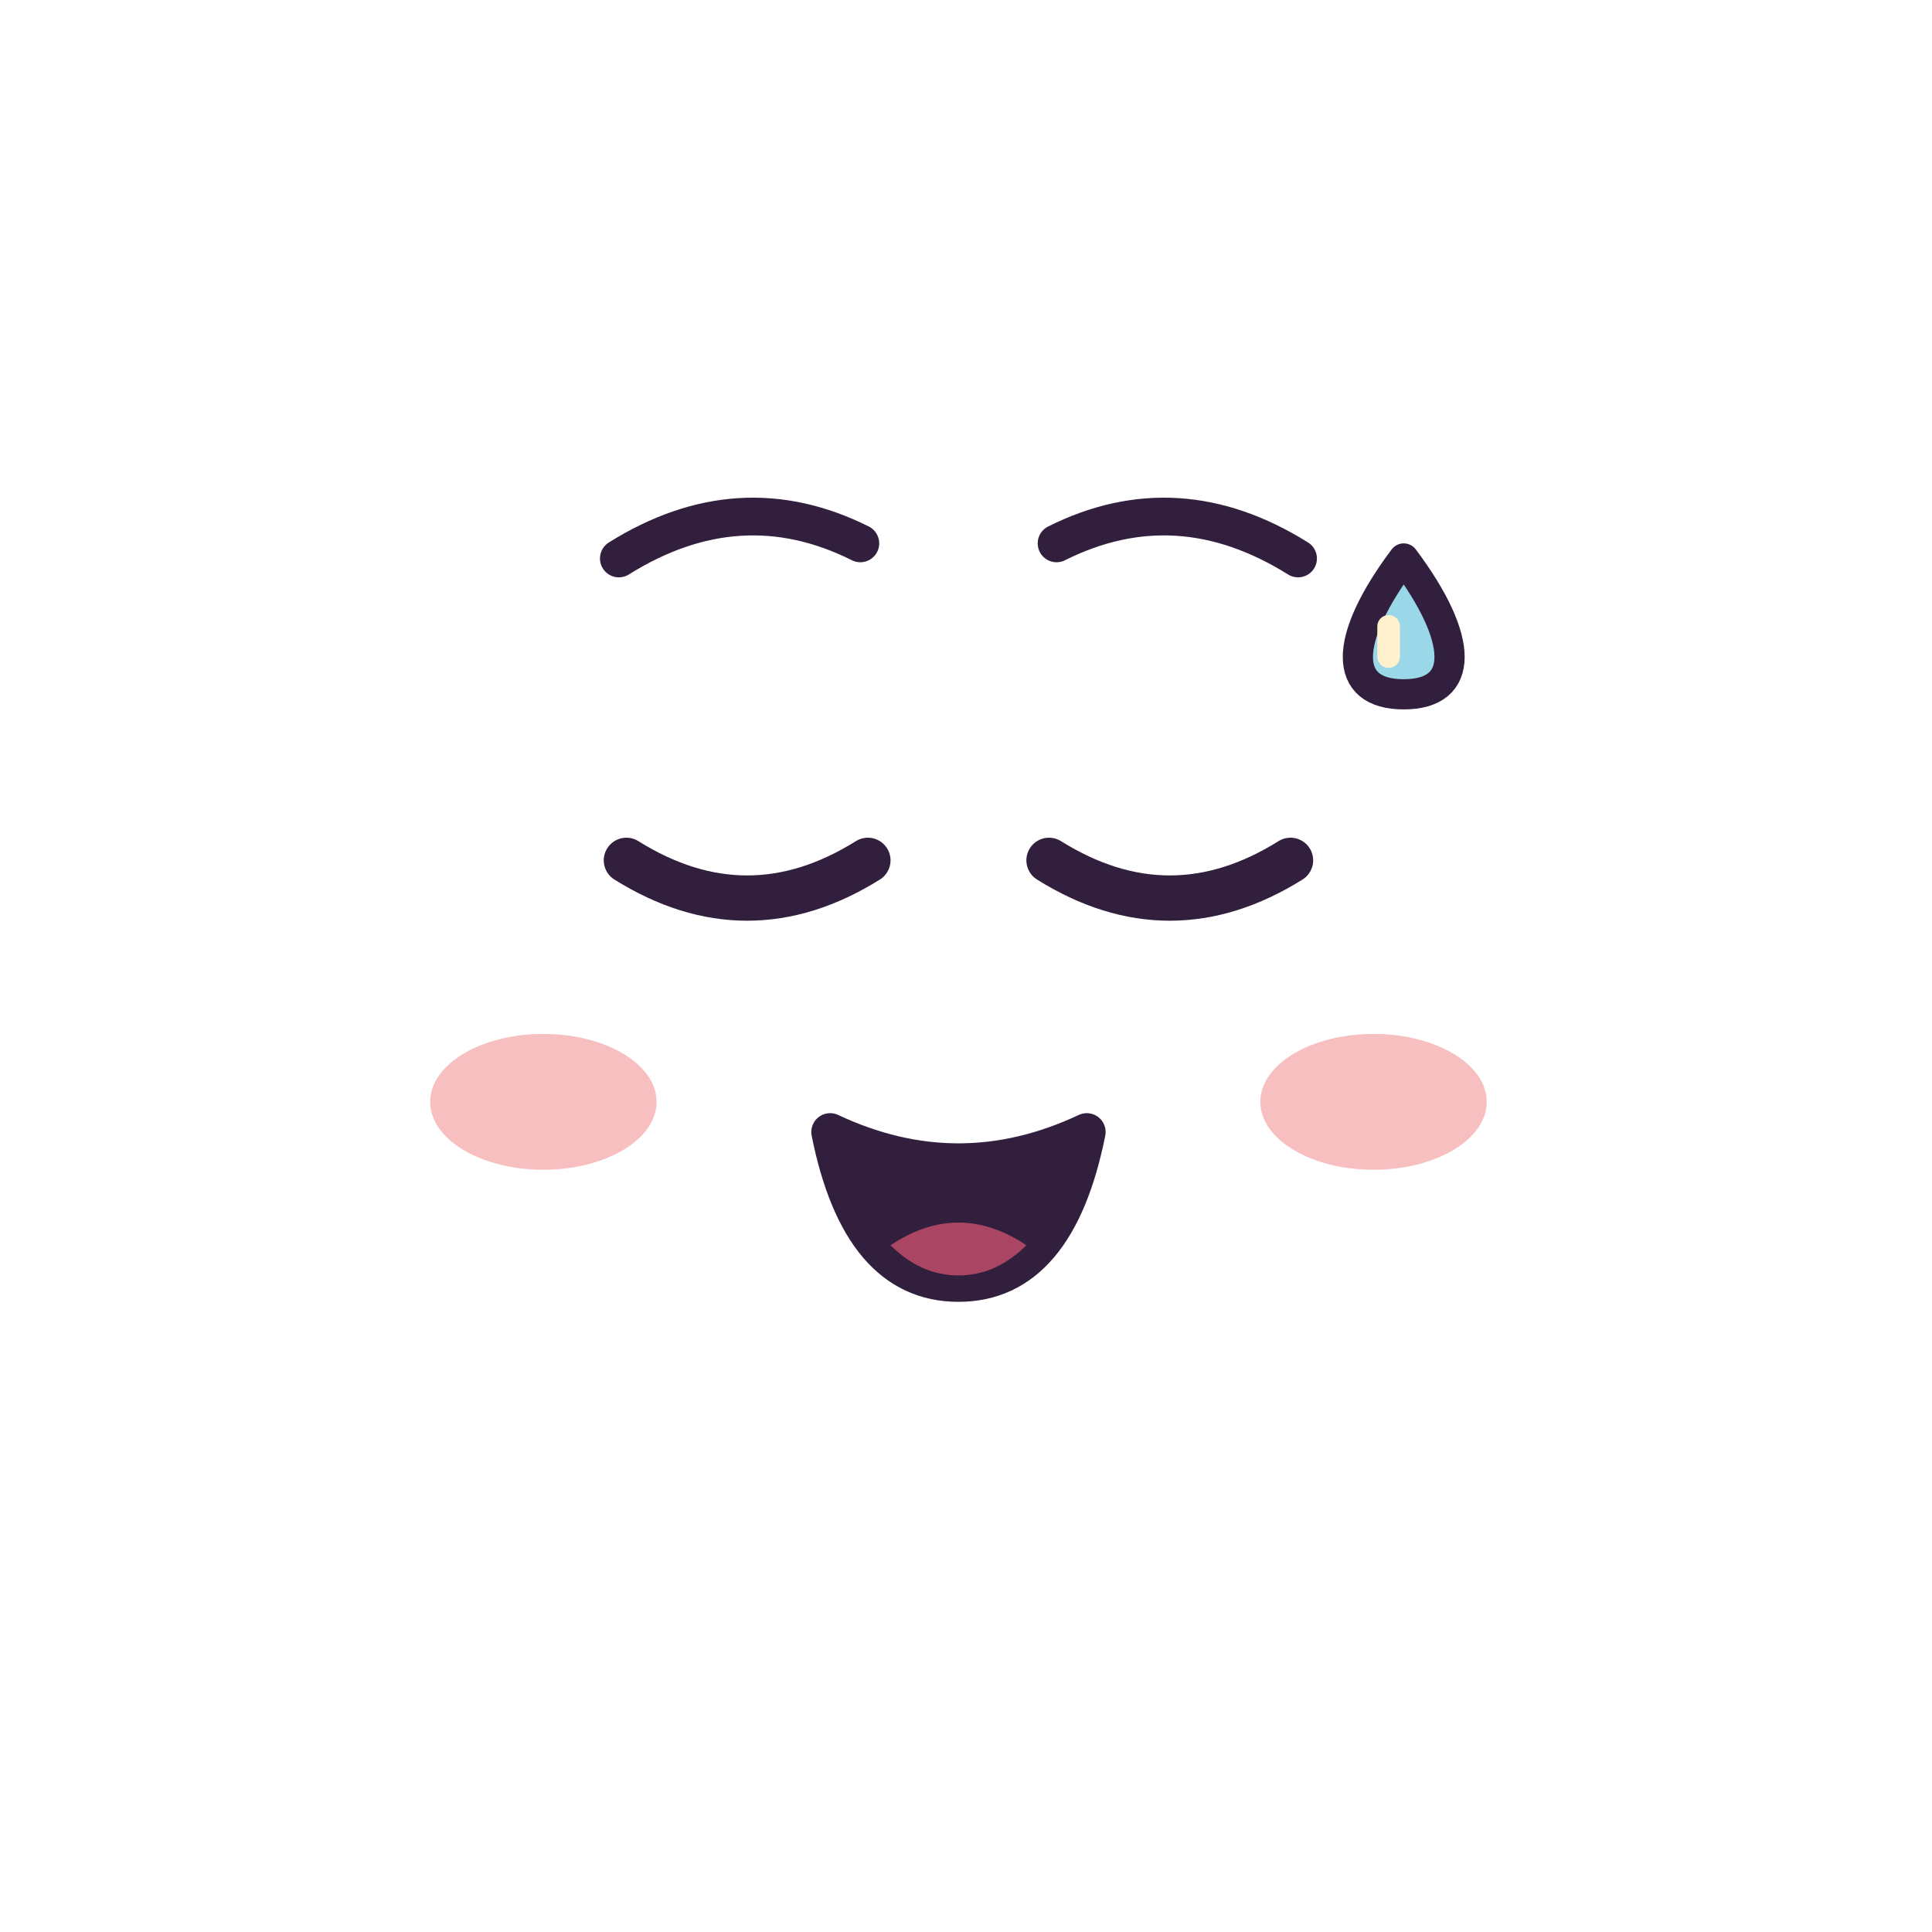
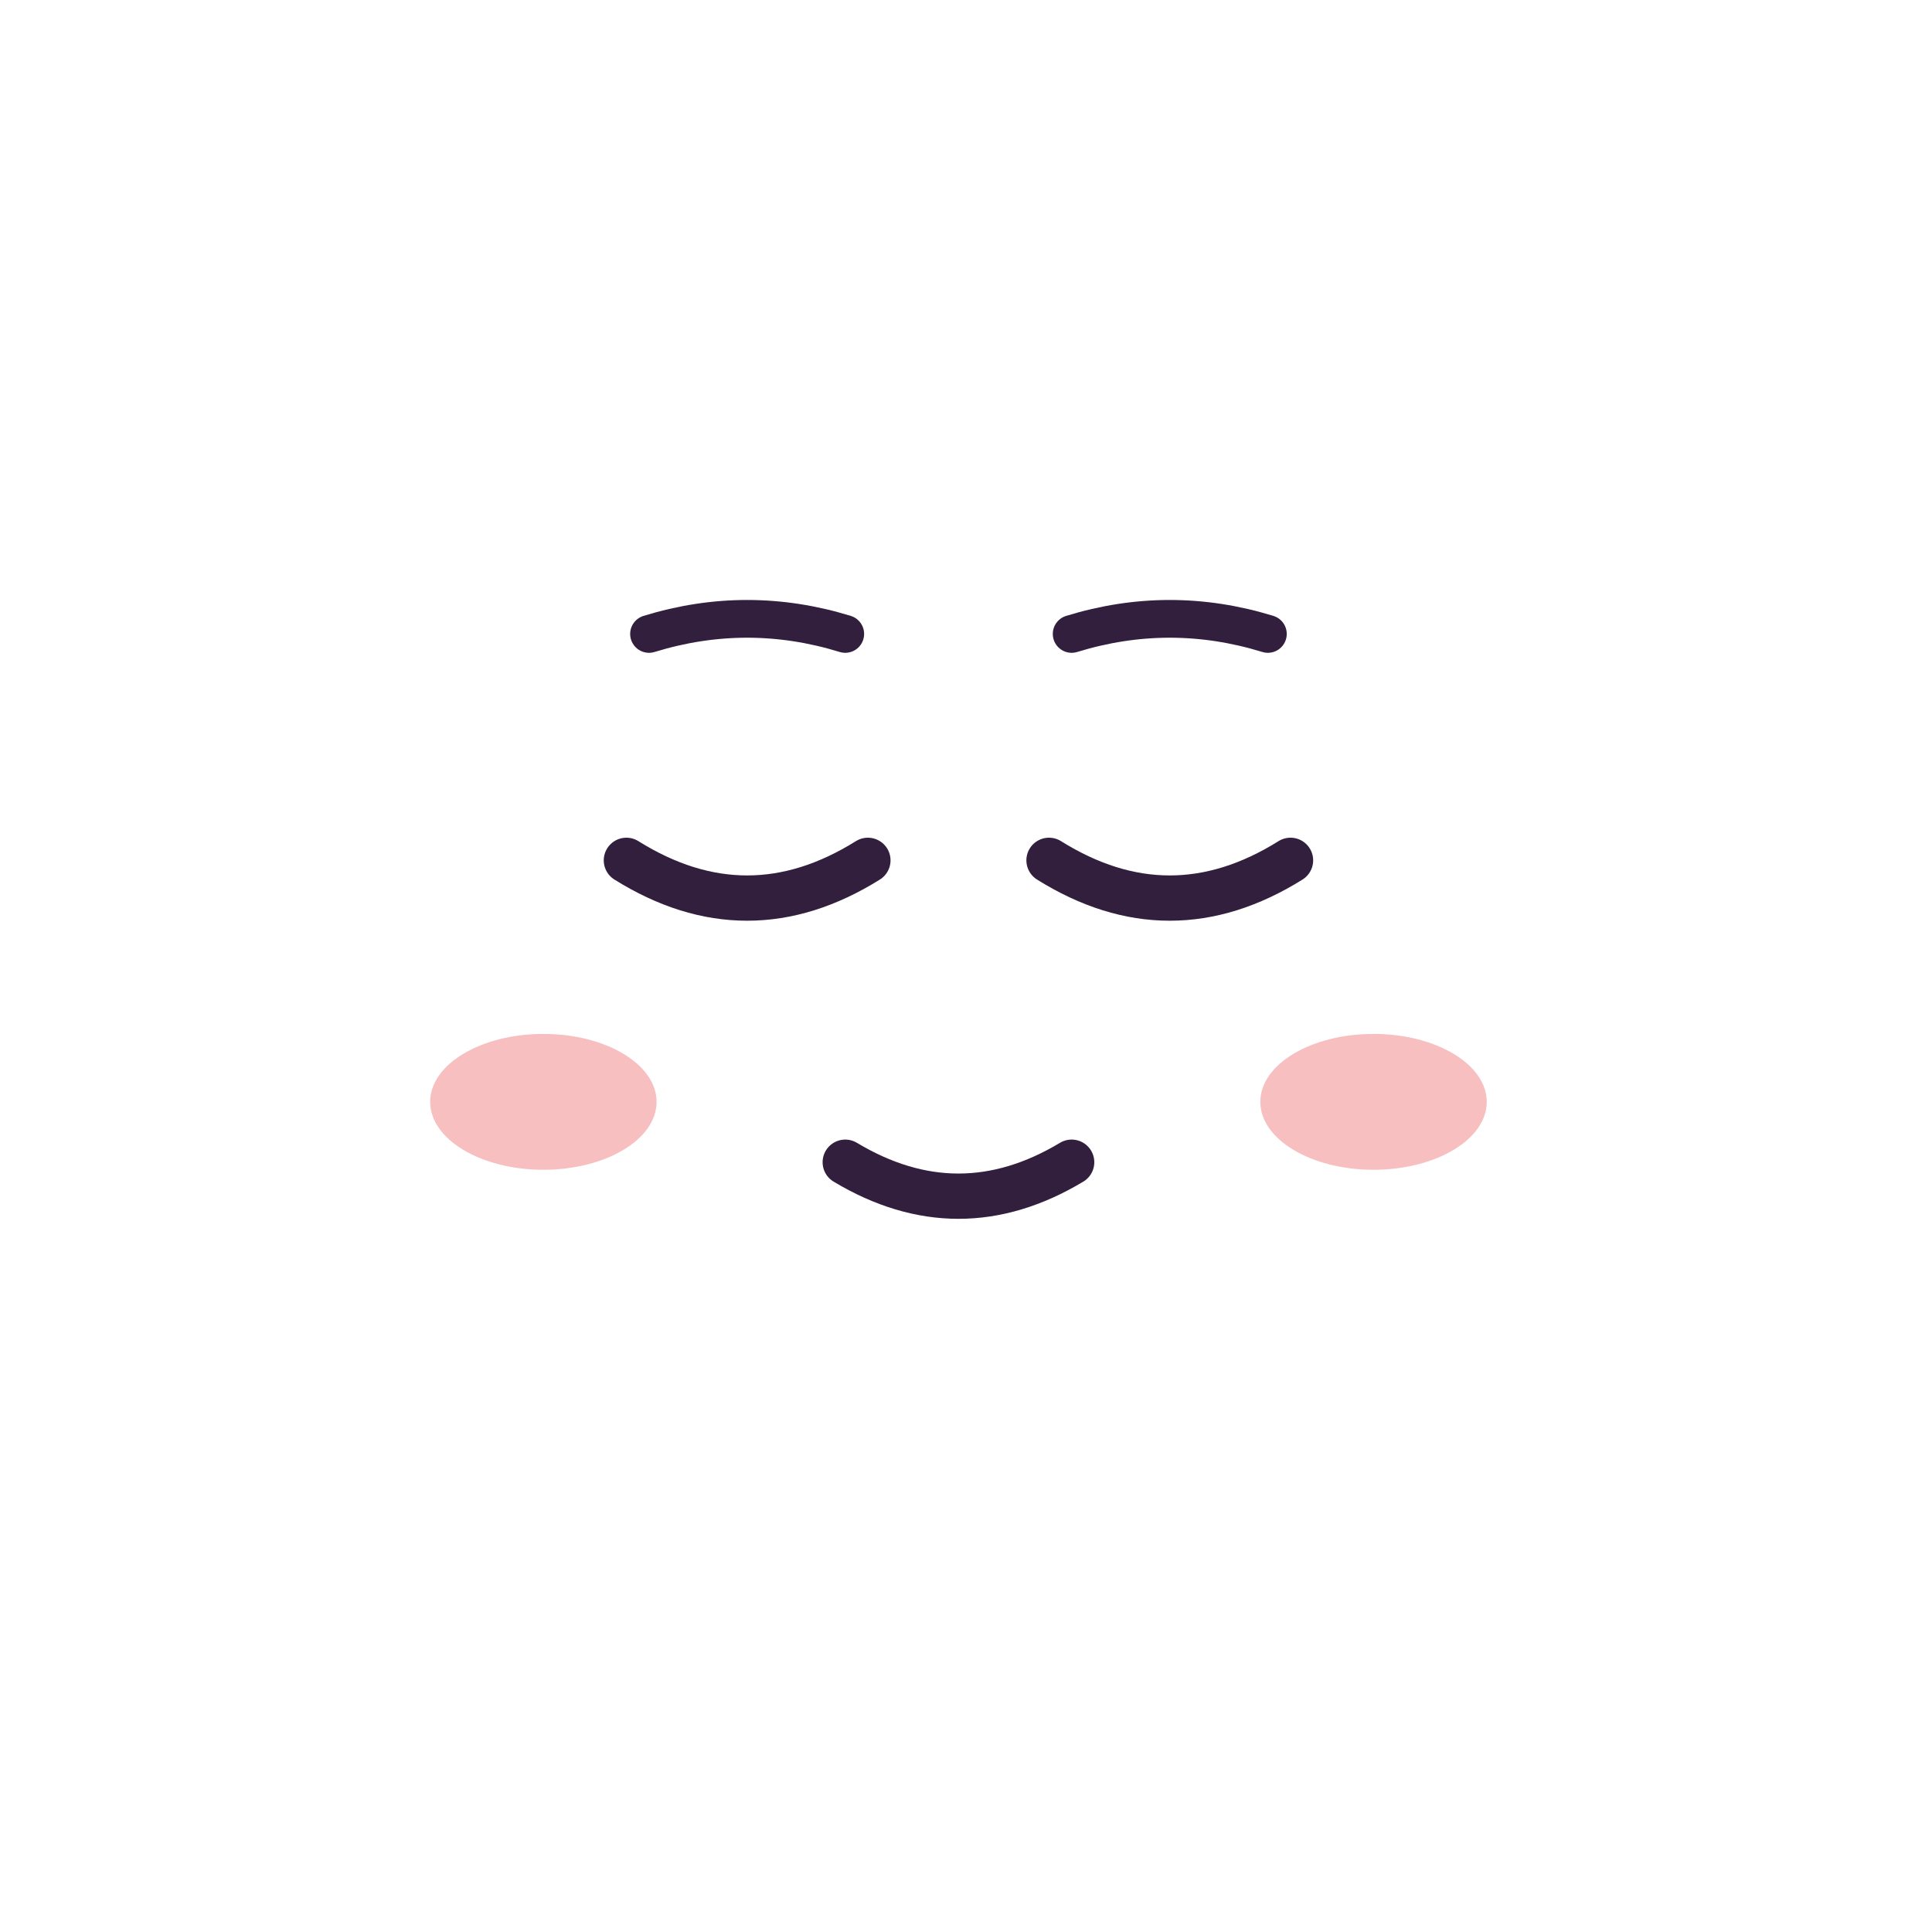
<svg xmlns="http://www.w3.org/2000/svg" width="256" height="256" viewBox="0 0 256 256">
  <g stroke="#321E3D" stroke-width="8" stroke-linecap="round" stroke-linejoin="round">
    <ellipse cx="72" cy="146" rx="15" ry="9" fill="#F08A8A" stroke="none" opacity=".55" />
    <ellipse cx="182" cy="146" rx="15" ry="9" fill="#F08A8A" stroke="none" opacity=".55" />
    <path d="M 83 114 Q 99 124 115 114" fill="none" stroke-width="6" />
    <path d="M 139 114 Q 155 124 171 114" fill="none" stroke-width="6" />
-     <path d="M 82 74 Q 98 64 114 72" fill="none" stroke-width="5" />
-     <path d="M 140 72 Q 156 64 172 74" fill="none" stroke-width="5" />
-     <path d="M 110 150 Q 127 158 144 150 Q 140 170 127 170 Q 114 170 110 150 Z" fill="#321E3D" stroke-width="5" />
-     <path d="M 118 165 Q 127 159 136 165 Q 132 169 127 169 Q 122 169 118 165 Z" fill="#AB4564" stroke="none" />
-     <path d="M 186 74 C 194.1 84.8 194.1 92.0 186 92.0 C 177.9 92.0 177.9 84.8 186 74 Z" fill="#9AD7E8" stroke-width="4" />
-     <path d="M 184 83 L 184 87" fill="none" stroke="#FFF0CE" stroke-width="3" />
+     <path d="M 86 84 Q 99 80 112 84" fill="none" stroke-width="5" />
+     <path d="M 142 84 Q 155 80 168 84" fill="none" stroke-width="5" />
+     <path d="M 112 154 Q 127 163 142 154" fill="none" stroke-width="6" />
  </g>
</svg>
